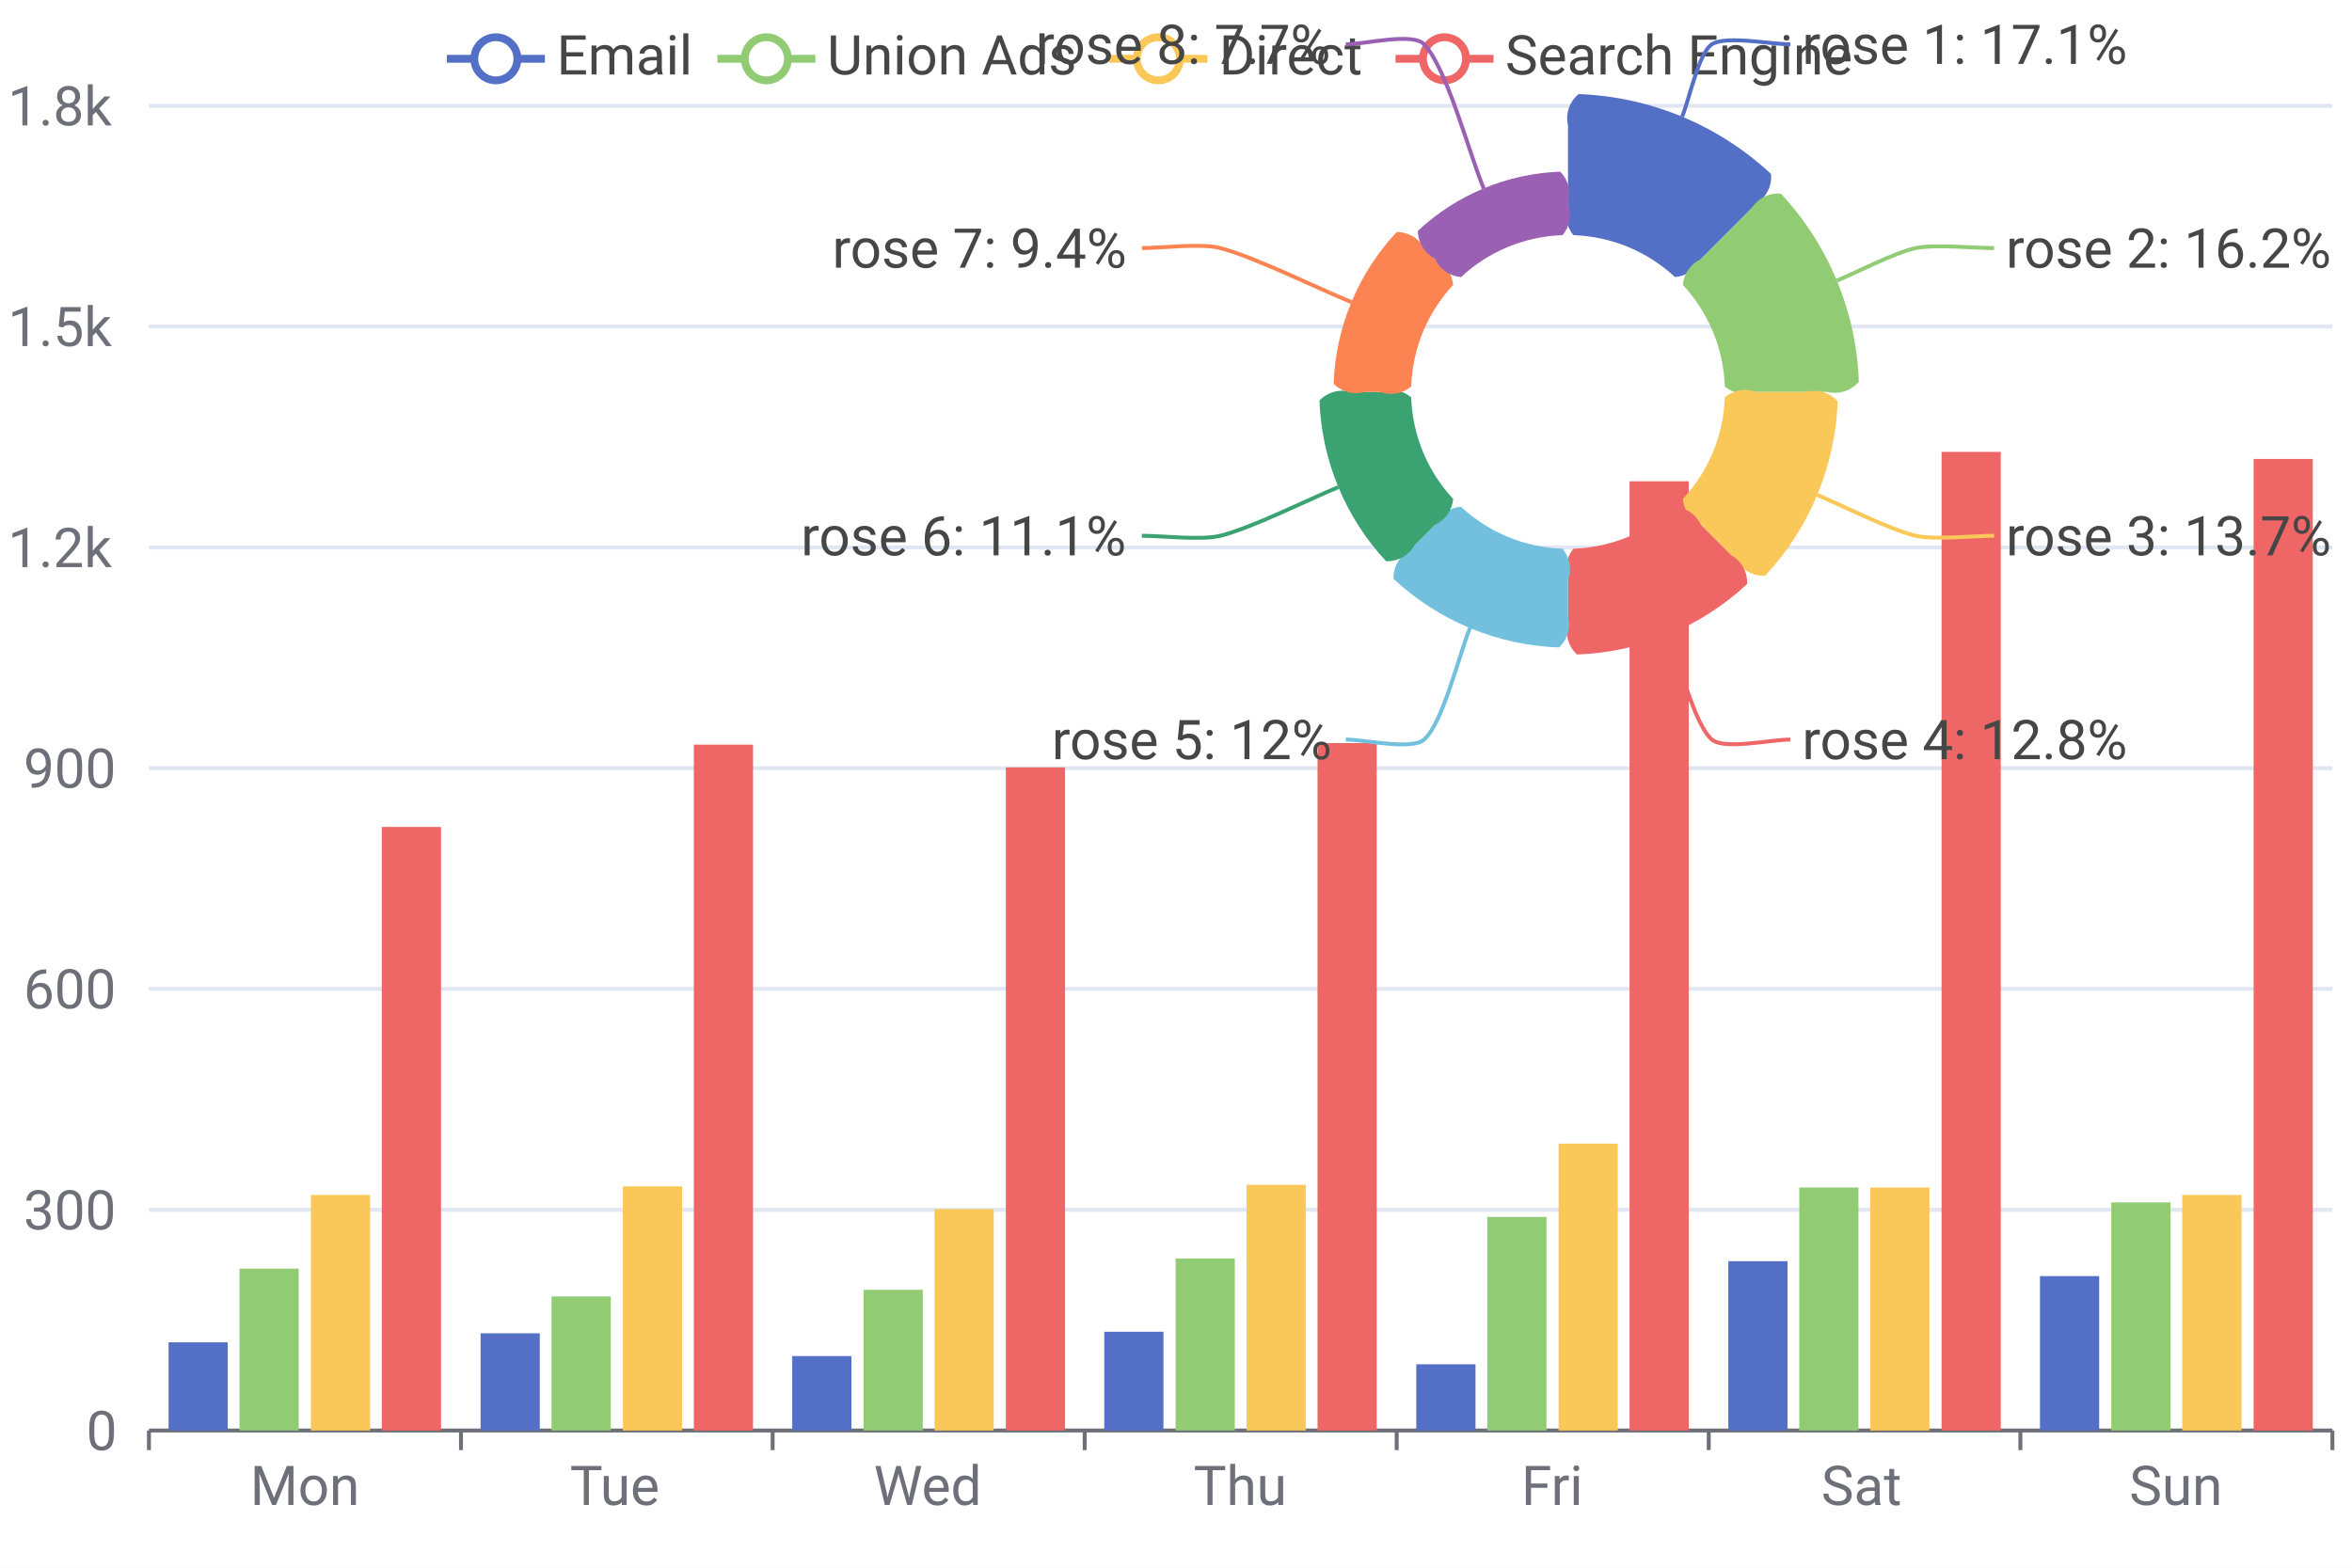
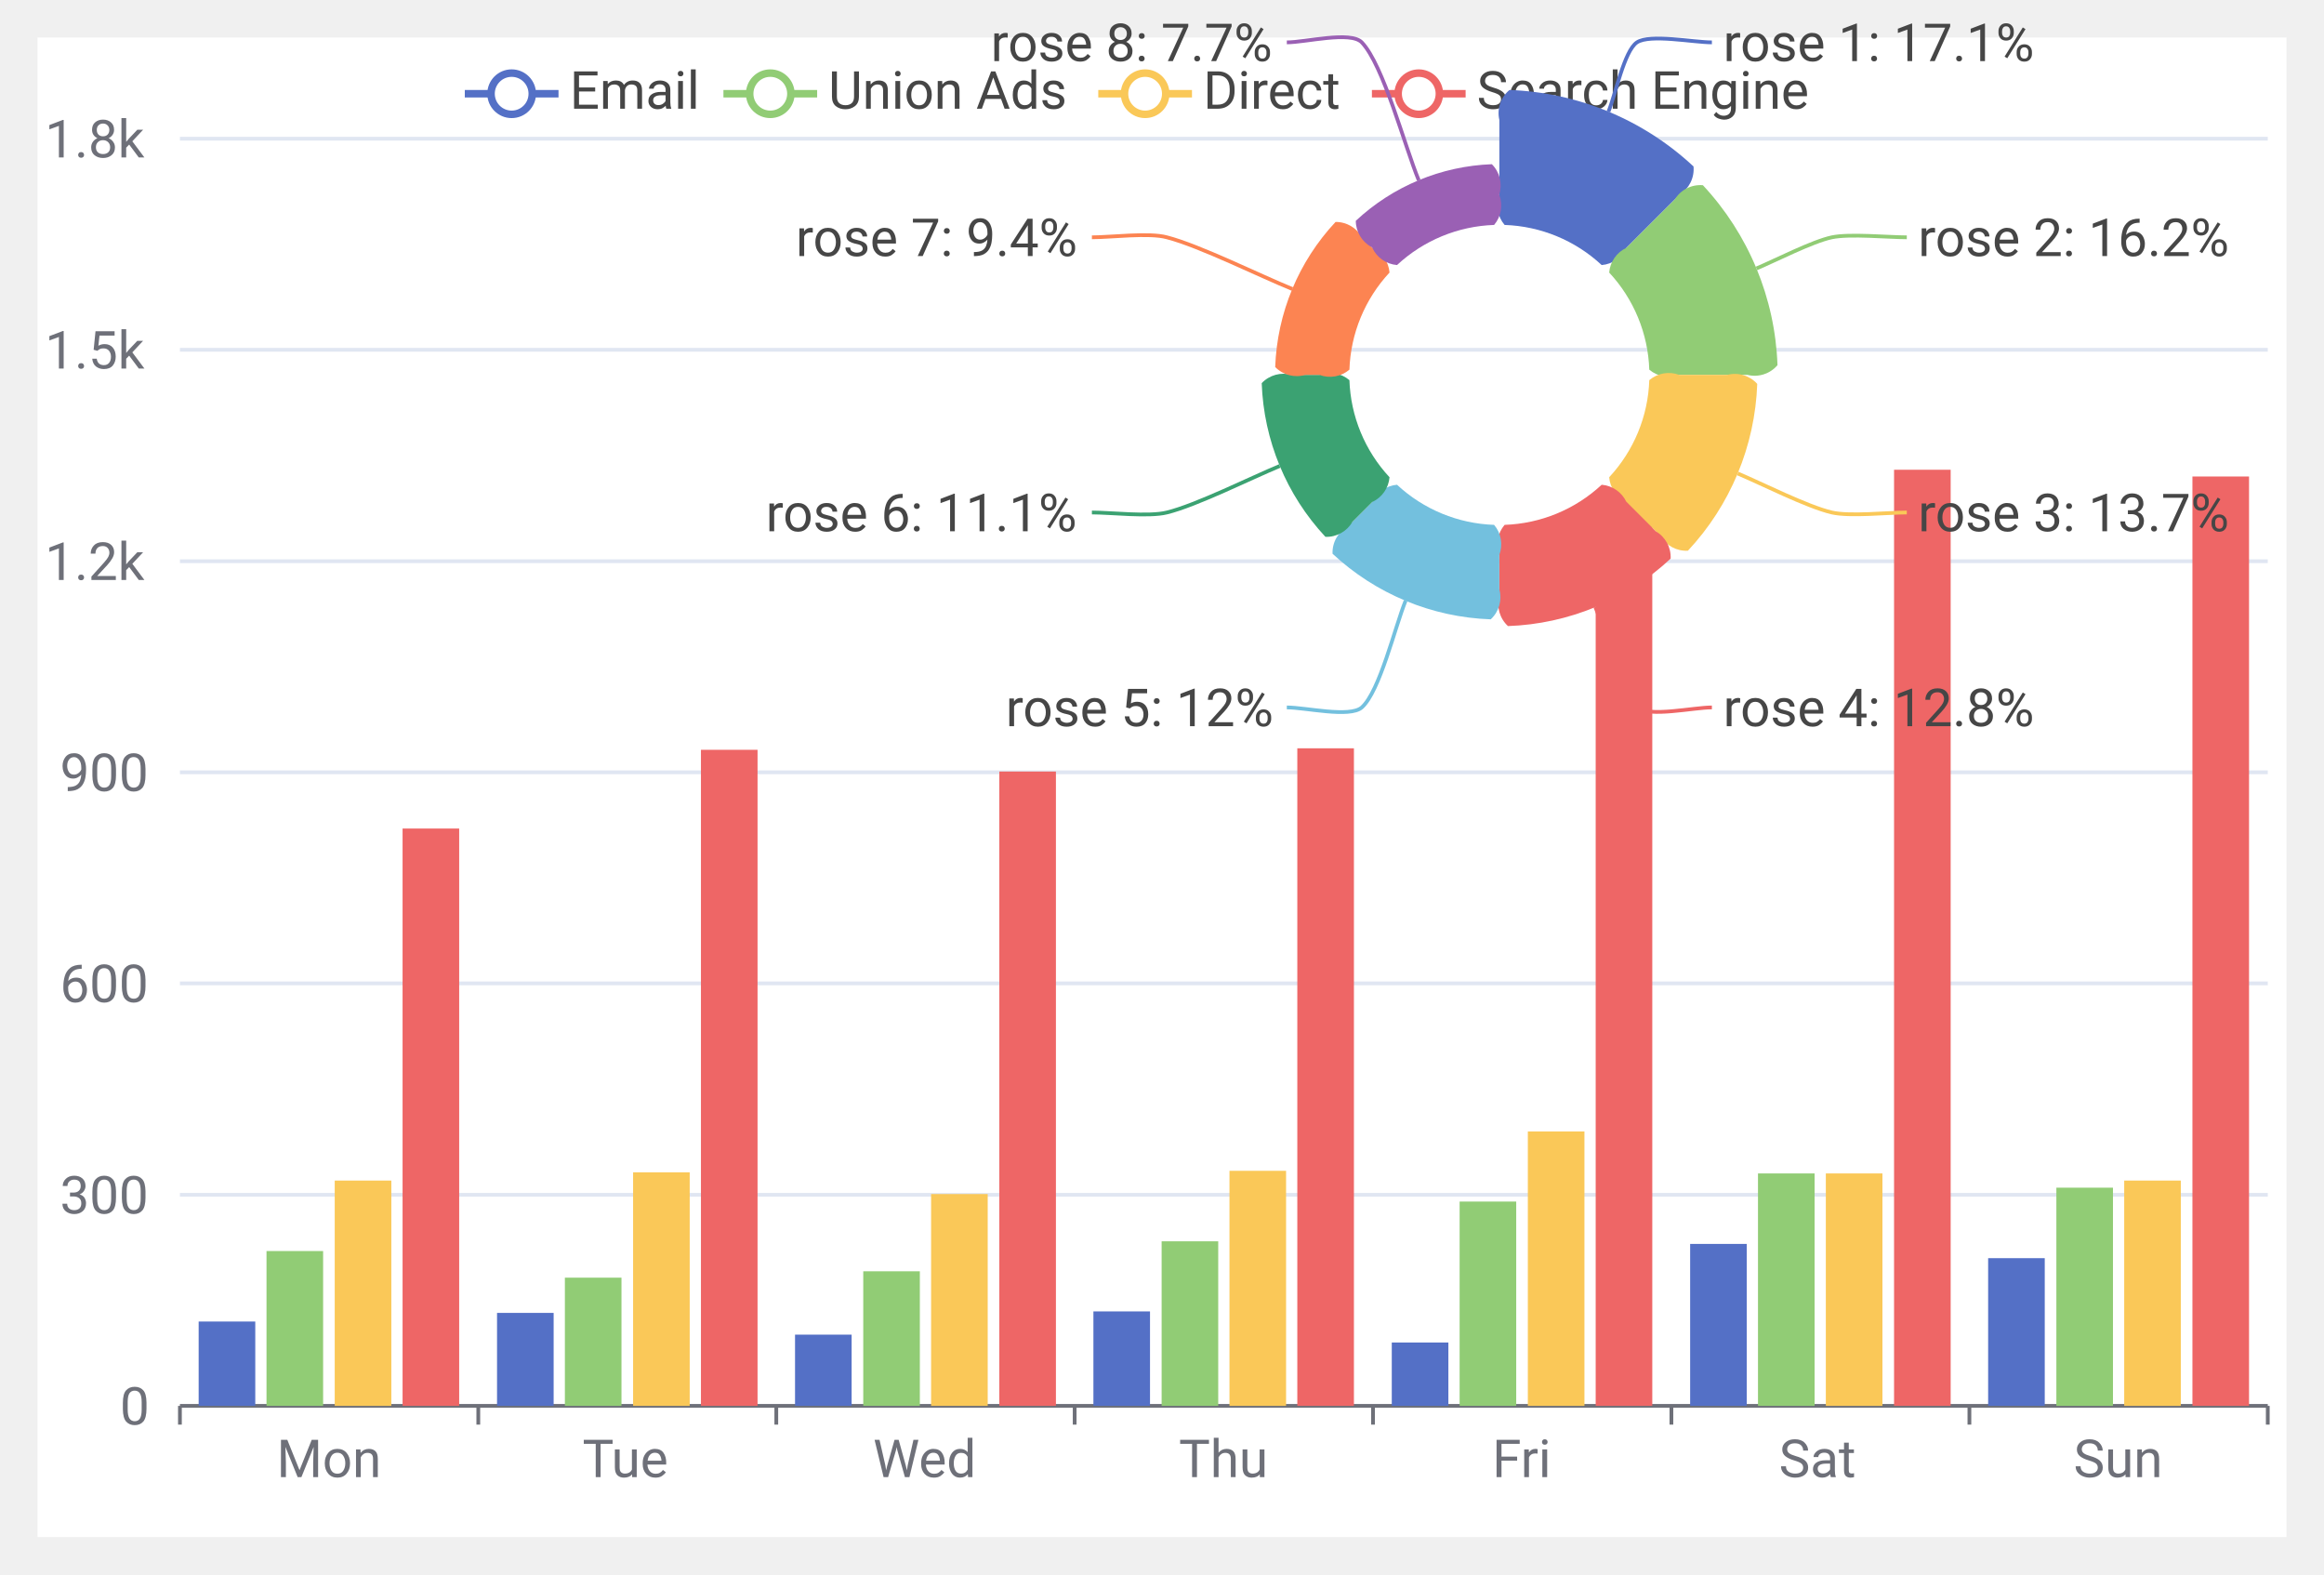
- <svg xmlns="http://www.w3.org/2000/svg" width="600" height="400" viewBox="0 0 600 400">
-   <svg width="600" height="400" viewBox="0 0 600 400">
+ <svg xmlns="http://www.w3.org/2000/svg" width="620" height="420" viewBox="0 0 620 420">
+   <svg width="600" height="400" viewBox="0 0 600 400" x="10" y="10">
    <rect x="0" y="0" width="600" height="400" fill="#FFFFFF" />
    <g>
      <line stroke-width="2" x1="114" y1="15" x2="139" y2="15" stroke="#5470C6" />
      <circle cx="126.5" cy="15" r="5.5" stroke-width="2" stroke="#5470C6" fill="#FFFFFF" />
      <text font-size="14" x="142" y="19" font-family="Roboto" fill="#464646">
Email
</text>
    </g>
    <g>
      <line stroke-width="2" x1="183" y1="15" x2="208" y2="15" stroke="#91CC75" />
      <circle cx="195.5" cy="15" r="5.5" stroke-width="2" stroke="#91CC75" fill="#FFFFFF" />
      <text font-size="14" x="211" y="19" font-family="Roboto" fill="#464646">
Union Ads
</text>
    </g>
    <g>
      <line stroke-width="2" x1="283" y1="15" x2="308" y2="15" stroke="#FAC858" />
      <circle cx="295.5" cy="15" r="5.5" stroke-width="2" stroke="#FAC858" fill="#FFFFFF" />
      <text font-size="14" x="311" y="19" font-family="Roboto" fill="#464646">
Direct
</text>
    </g>
    <g>
      <line stroke-width="2" x1="356" y1="15" x2="381" y2="15" stroke="#EE6666" />
      <circle cx="368.5" cy="15" r="5.5" stroke-width="2" stroke="#EE6666" fill="#FFFFFF" />
      <text font-size="14" x="384" y="19" font-family="Roboto" fill="#464646">
Search Engine
</text>
    </g>
    <g stroke="#E0E6F2">
      <line stroke-width="1" x1="38" y1="27" x2="595" y2="27" />
      <line stroke-width="1" x1="38" y1="83.3" x2="595" y2="83.3" />
      <line stroke-width="1" x1="38" y1="139.7" x2="595" y2="139.7" />
      <line stroke-width="1" x1="38" y1="196" x2="595" y2="196" />
      <line stroke-width="1" x1="38" y1="252.3" x2="595" y2="252.3" />
      <line stroke-width="1" x1="38" y1="308.7" x2="595" y2="308.7" />
    </g>
    <g>
      <text font-size="14" x="2" y="32" font-family="Roboto" fill="#6E7079">
1.8k
</text>
      <text font-size="14" x="2" y="88.3" font-family="Roboto" fill="#6E7079">
1.5k
</text>
      <text font-size="14" x="2" y="144.7" font-family="Roboto" fill="#6E7079">
1.2k
</text>
      <text font-size="14" x="6" y="201" font-family="Roboto" fill="#6E7079">
900
</text>
      <text font-size="14" x="6" y="257.3" font-family="Roboto" fill="#6E7079">
600
</text>
      <text font-size="14" x="6" y="313.7" font-family="Roboto" fill="#6E7079">
300
</text>
      <text font-size="14" x="22" y="370" font-family="Roboto" fill="#6E7079">
0
</text>
    </g>
    <g>
      <g stroke="#6E7079">
        <line stroke-width="1" x1="38" y1="365" x2="595" y2="365" />
        <line stroke-width="1" x1="38" y1="365" x2="38" y2="370" />
        <line stroke-width="1" x1="117.6" y1="365" x2="117.6" y2="370" />
        <line stroke-width="1" x1="197.1" y1="365" x2="197.1" y2="370" />
        <line stroke-width="1" x1="276.7" y1="365" x2="276.7" y2="370" />
        <line stroke-width="1" x1="356.3" y1="365" x2="356.3" y2="370" />
        <line stroke-width="1" x1="435.9" y1="365" x2="435.9" y2="370" />
        <line stroke-width="1" x1="515.4" y1="365" x2="515.4" y2="370" />
        <line stroke-width="1" x1="595" y1="365" x2="595" y2="370" />
      </g>
      <text font-size="14" x="63.8" y="384" font-family="Roboto" fill="#6E7079">
Mon
</text>
      <text font-size="14" x="145.4" y="384" font-family="Roboto" fill="#6E7079">
Tue
</text>
      <text font-size="14" x="222.9" y="384" font-family="Roboto" fill="#6E7079">
Wed
</text>
      <text font-size="14" x="304.5" y="384" font-family="Roboto" fill="#6E7079">
Thu
</text>
      <text font-size="14" x="388.1" y="384" font-family="Roboto" fill="#6E7079">
Fri
</text>
      <text font-size="14" x="464.6" y="384" font-family="Roboto" fill="#6E7079">
Sat
</text>
      <text font-size="14" x="543.2" y="384" font-family="Roboto" fill="#6E7079">
Sun
</text>
    </g>
    <rect x="43" y="342.5" width="15.1" height="22.5" fill="#5470C6" />
    <rect x="122.6" y="340.2" width="15.1" height="24.8" fill="#5470C6" />
    <rect x="202.1" y="346" width="15.1" height="19" fill="#5470C6" />
    <rect x="281.7" y="339.8" width="15.1" height="25.2" fill="#5470C6" />
    <rect x="361.3" y="348.1" width="15.1" height="16.9" fill="#5470C6" />
    <rect x="440.9" y="321.8" width="15.1" height="43.2" fill="#5470C6" />
    <rect x="520.4" y="325.6" width="15.1" height="39.4" fill="#5470C6" />
    <rect x="61.1" y="323.7" width="15.1" height="41.3" fill="#91CC75" />
    <rect x="140.7" y="330.8" width="15.1" height="34.2" fill="#91CC75" />
    <rect x="220.3" y="329.1" width="15.1" height="35.9" fill="#91CC75" />
    <rect x="299.9" y="321.1" width="15.1" height="43.9" fill="#91CC75" />
    <rect x="379.4" y="310.5" width="15.1" height="54.5" fill="#91CC75" />
    <rect x="459" y="303" width="15.1" height="62" fill="#91CC75" />
    <rect x="538.6" y="306.8" width="15.1" height="58.2" fill="#91CC75" />
    <rect x="79.3" y="304.9" width="15.1" height="60.1" fill="#FAC858" />
    <rect x="158.9" y="302.7" width="15.1" height="62.3" fill="#FAC858" />
    <rect x="238.4" y="308.5" width="15.1" height="56.5" fill="#FAC858" />
    <rect x="318" y="302.3" width="15.1" height="62.7" fill="#FAC858" />
    <rect x="397.6" y="291.8" width="15.1" height="73.2" fill="#FAC858" />
    <rect x="477.1" y="303" width="15.1" height="62" fill="#FAC858" />
    <rect x="556.7" y="304.9" width="15.1" height="60.1" fill="#FAC858" />
    <rect x="97.4" y="211" width="15.1" height="154" fill="#EE6666" />
    <rect x="177" y="190" width="15.1" height="175" fill="#EE6666" />
    <rect x="256.6" y="195.8" width="15.1" height="169.2" fill="#EE6666" />
    <rect x="336.1" y="189.6" width="15.1" height="175.4" fill="#EE6666" />
    <rect x="415.7" y="122.8" width="15.1" height="242.2" fill="#EE6666" />
    <rect x="495.3" y="115.3" width="15.1" height="249.7" fill="#EE6666" />
    <rect x="574.9" y="117.1" width="15.1" height="247.9" fill="#EE6666" />
  </svg>
  <svg width="400" height="200" viewBox="0 0 400 200" x="200">
    <path d="M200,52 L200,32 A8 8 0 0 1 202.7,24 A76 76 0 0 1 251.8,44.4 A8 8 0 0 1 248.1,51.9 L233.9,66.1 A8 8 0 0 1 227.3,70.7 A40 40 0 0 0 201.4,60 A8 8 0 0 1 200,52 Z" fill="#5470C6" />
    <path d="M229.1,29.8 C231 25.2, 233.3 13.6, 236.7 11.3 C240.2 9, 251.7 11.3, 256.7 11.3" stroke-width="1" fill="none" stroke="#5470C6" />
    <text font-size="14" x="259.7" y="16.3" font-family="Roboto" fill="#464646">
rose 1: 17.1%
</text>
    <path d="M233.9,66.1 L246.8,53.2 A8 8 0 0 1 254.3,49.4 A74.2 74.2 0 0 1 274.2,97.4 A8 8 0 0 1 266.2,100 L248,100 A8 8 0 0 1 240,98.6 A40 40 0 0 0 229.3,72.7 A8 8 0 0 1 233.9,66.1 Z" fill="#91CC75" />
    <path d="M268.6,71.6 C273.6 69.5, 283.5 64.4, 288.7 63.3 C293.5 62.3, 303.7 63.3, 308.7 63.3" stroke-width="1" fill="none" stroke="#91CC75" />
    <text font-size="14" x="311.7" y="68.3" font-family="Roboto" fill="#464646">
rose 2: 16.2%
</text>
    <path d="M248,100 L260.8,100 A8 8 0 0 1 268.8,102.4 A68.8 68.8 0 0 1 250.3,146.9 A8 8 0 0 1 243,143 L233.9,133.9 A8 8 0 0 1 229.3,127.3 A40 40 0 0 0 240,101.4 A8 8 0 0 1 248,100 Z" fill="#FAC858" />
    <path d="M263.6,126.3 C269.8 128.9, 282.2 135.2, 288.7 136.7 C293.5 137.8, 303.7 136.7, 308.7 136.7" stroke-width="1" fill="none" stroke="#FAC858" />
    <text font-size="14" x="311.7" y="141.7" font-family="Roboto" fill="#464646">
rose 3: 13.7%
</text>
    <path d="M233.9,133.9 L241.7,141.7 A8 8 0 0 1 245.7,149 A67 67 0 0 1 202.3,167 A8 8 0 0 1 200,159 L200,148 A8 8 0 0 1 201.4,140 A40 40 0 0 0 227.3,129.3 A8 8 0 0 1 233.9,133.9 Z" fill="#EE6666" />
    <path d="M225.6,161.9 C228.4 168.6, 232.1 184.7, 236.7 188.7 C239.9 191.4, 251.7 188.7, 256.7 188.7" stroke-width="1" fill="none" stroke="#EE6666" />
    <text font-size="14" x="259.7" y="193.7" font-family="Roboto" fill="#464646">
rose 4: 12.8%
</text>
    <path d="M200,148 L200,157.2 A8 8 0 0 1 197.7,165.2 A65.2 65.2 0 0 1 155.5,147.7 A8 8 0 0 1 159.6,140.4 L166.1,133.9 A8 8 0 0 1 172.7,129.3 A40 40 0 0 0 198.6,140 A8 8 0 0 1 200,148 Z" fill="#73C0DE" />
    <path d="M175,160.2 C172.1 167.4, 168.1 184.4, 163.3 188.7 C160.1 191.5, 148.3 188.7, 143.3 188.7" stroke-width="1" fill="none" stroke="#73C0DE" />
    <text font-size="14" x="68.3" y="193.7" font-family="Roboto" fill="#464646">
rose 5: 12%
</text>
    <path d="M166.1,133.9 L160.8,139.2 A8 8 0 0 1 153.6,143.2 A63.4 63.4 0 0 1 136.6,102.2 A8 8 0 0 1 144.6,100 L152,100 A8 8 0 0 1 160,101.4 A40 40 0 0 0 170.7,127.3 A8 8 0 0 1 166.1,133.9 Z" fill="#3BA272" />
    <path d="M141.4,124.3 C133.9 127.4, 119.1 134.8, 111.3 136.7 C106.5 137.9, 96.3 136.7, 91.3 136.7" stroke-width="1" fill="none" stroke="#3BA272" />
    <text font-size="14" x="4.3" y="141.7" font-family="Roboto" fill="#464646">
rose 6: 11.1%
</text>
    <path d="M152,100 L148.2,100 A8 8 0 0 1 140.2,97.9 A59.8 59.8 0 0 1 156.3,59.2 A8 8 0 0 1 163.4,63.4 L166.1,66.1 A8 8 0 0 1 170.7,72.7 A40 40 0 0 0 160,98.6 A8 8 0 0 1 152,100 Z" fill="#FC8452" />
    <path d="M144.8,77.1 C136.4 73.7, 119.9 65.5, 111.3 63.3 C106.6 62, 96.3 63.3, 91.3 63.3" stroke-width="1" fill="none" stroke="#FC8452" />
    <text font-size="14" x="12.3" y="68.3" font-family="Roboto" fill="#464646">
rose 7: 9.4%
</text>
    <path d="M166.1,66.1 L165.9,65.9 A8 8 0 0 1 161.7,58.9 A56.2 56.2 0 0 1 198,43.8 A8 8 0 0 1 200,51.8 L200,52 A8 8 0 0 1 198.6,60 A40 40 0 0 0 172.7,70.7 A8 8 0 0 1 166.1,66.1 Z" fill="#9A60B4" />
    <path d="M178.5,48.1 C174.7 38.9, 169.1 17.4, 163.3 11.3 C160.3 8.2, 148.3 11.3, 143.3 11.3" stroke-width="1" fill="none" stroke="#9A60B4" />
    <text font-size="14" x="64.3" y="16.3" font-family="Roboto" fill="#464646">
rose 8: 7.7%
</text>
  </svg>
</svg>
